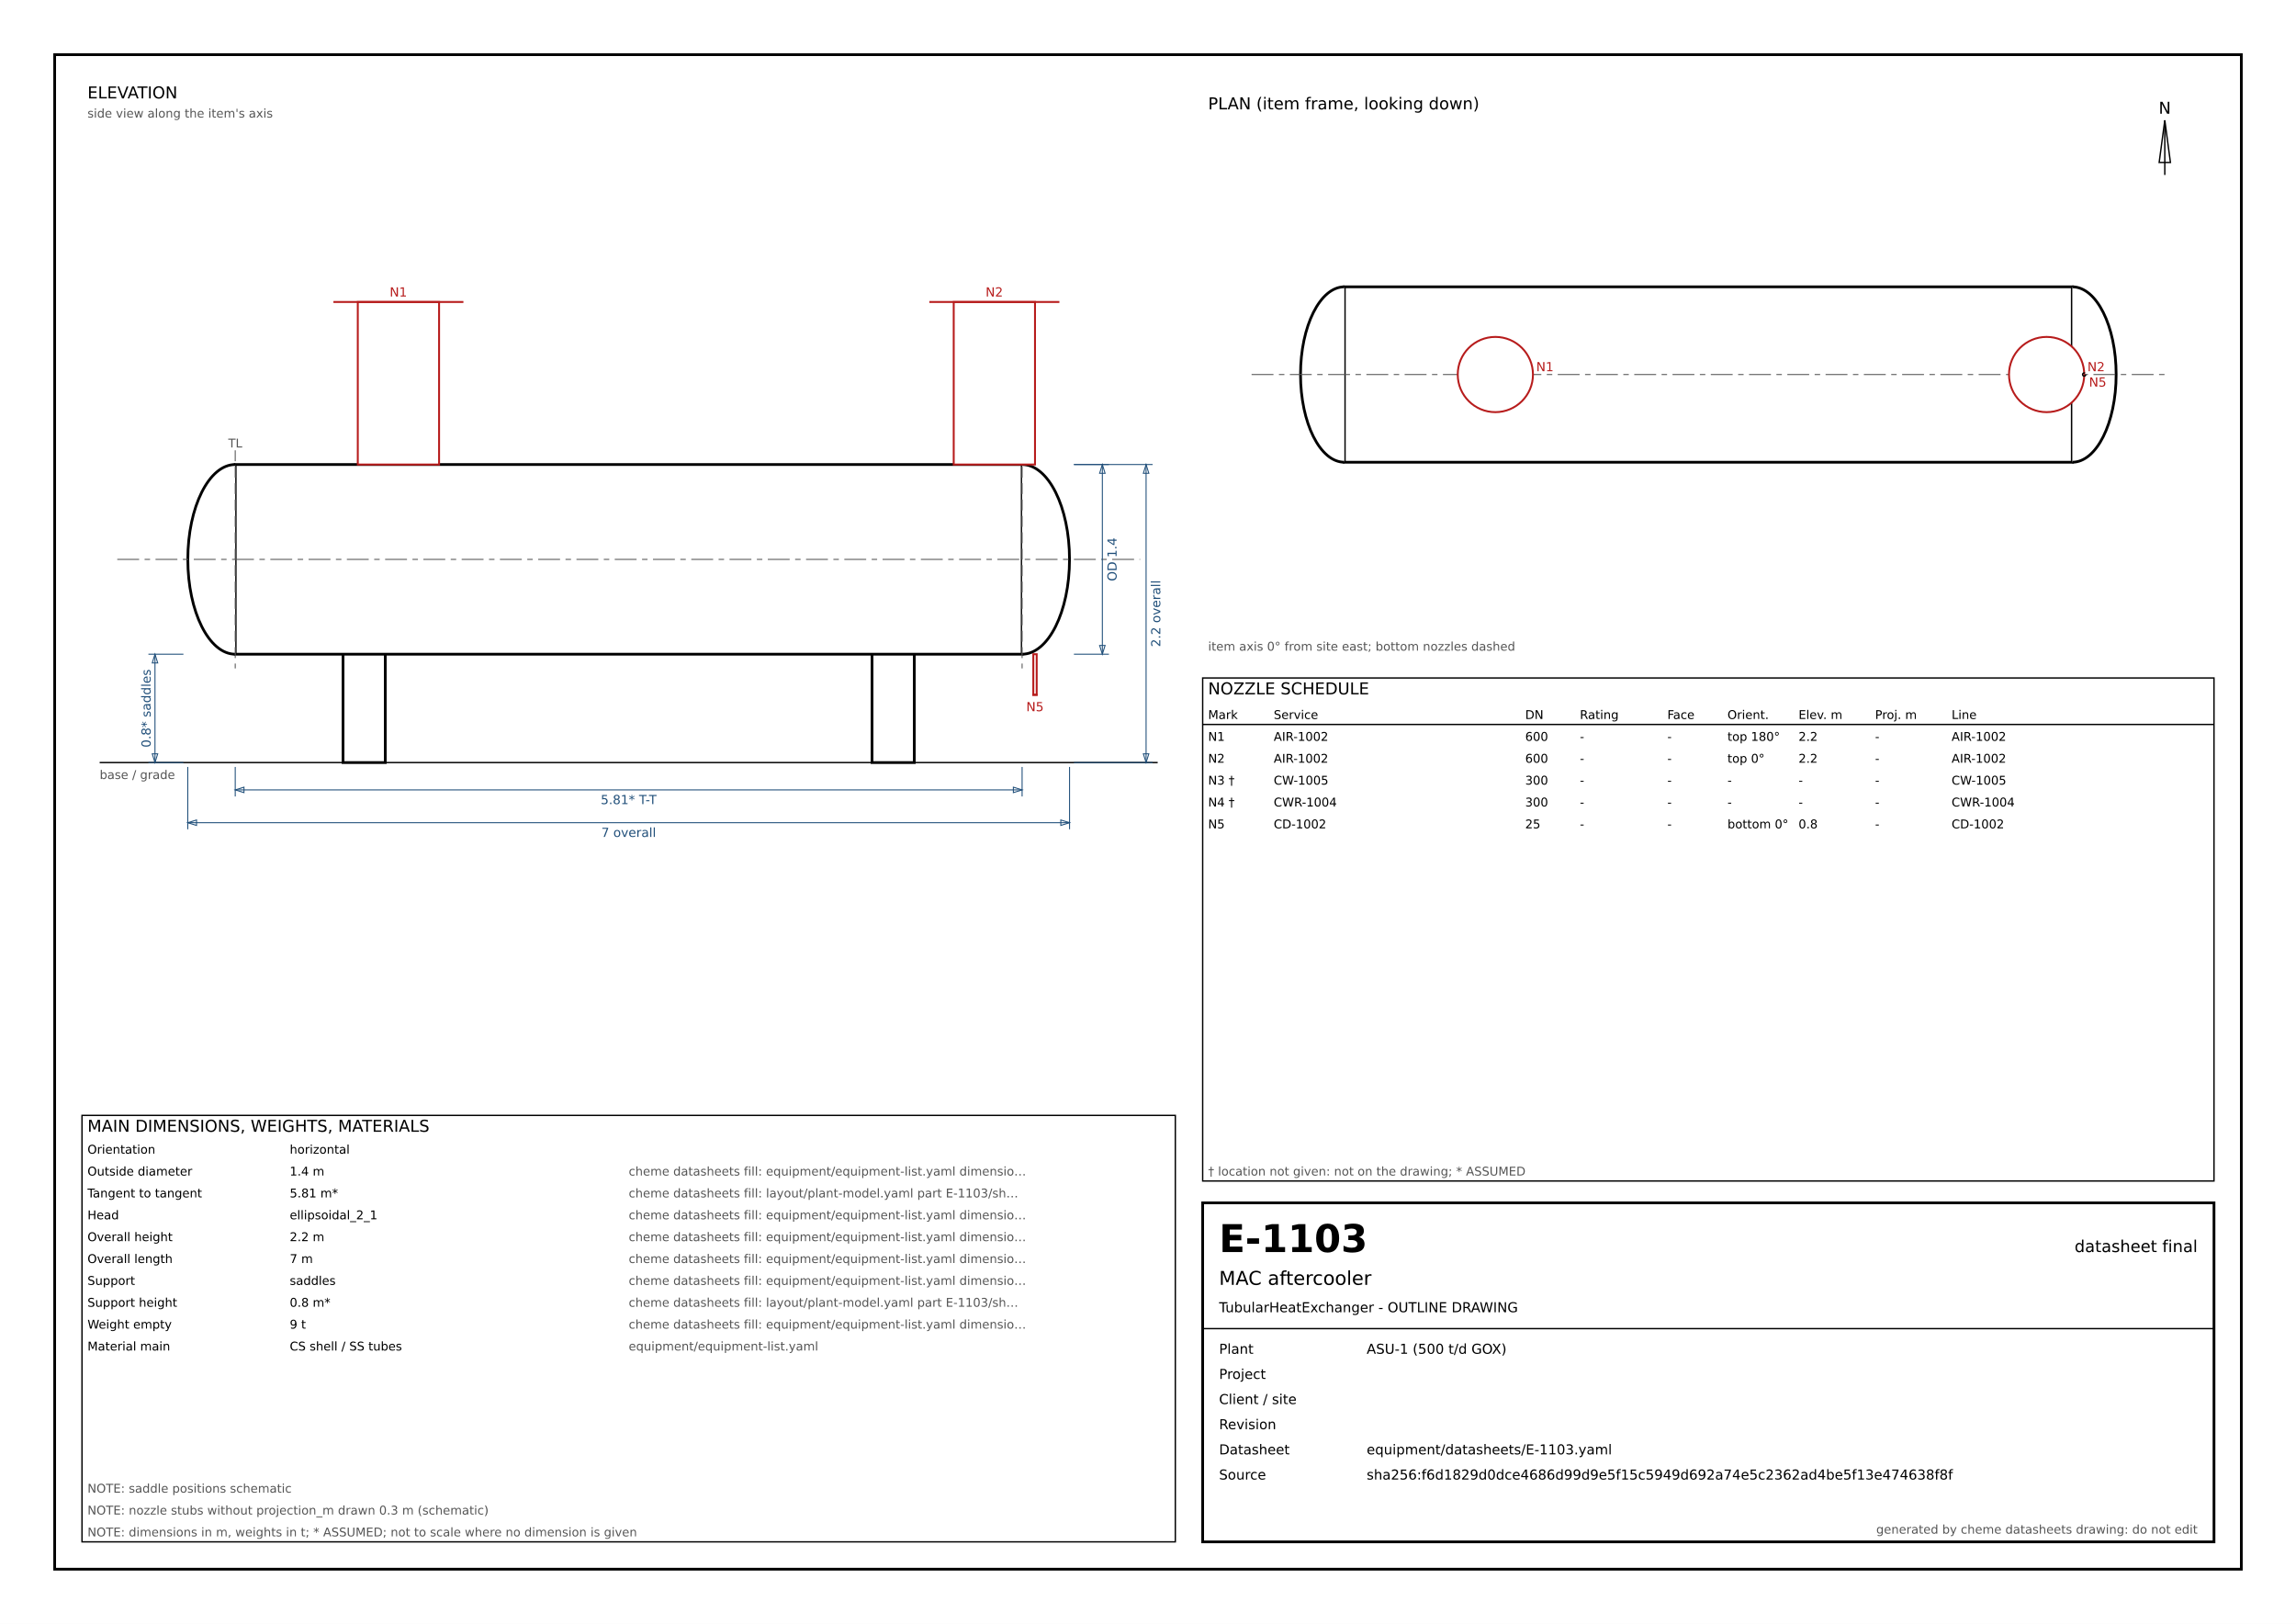
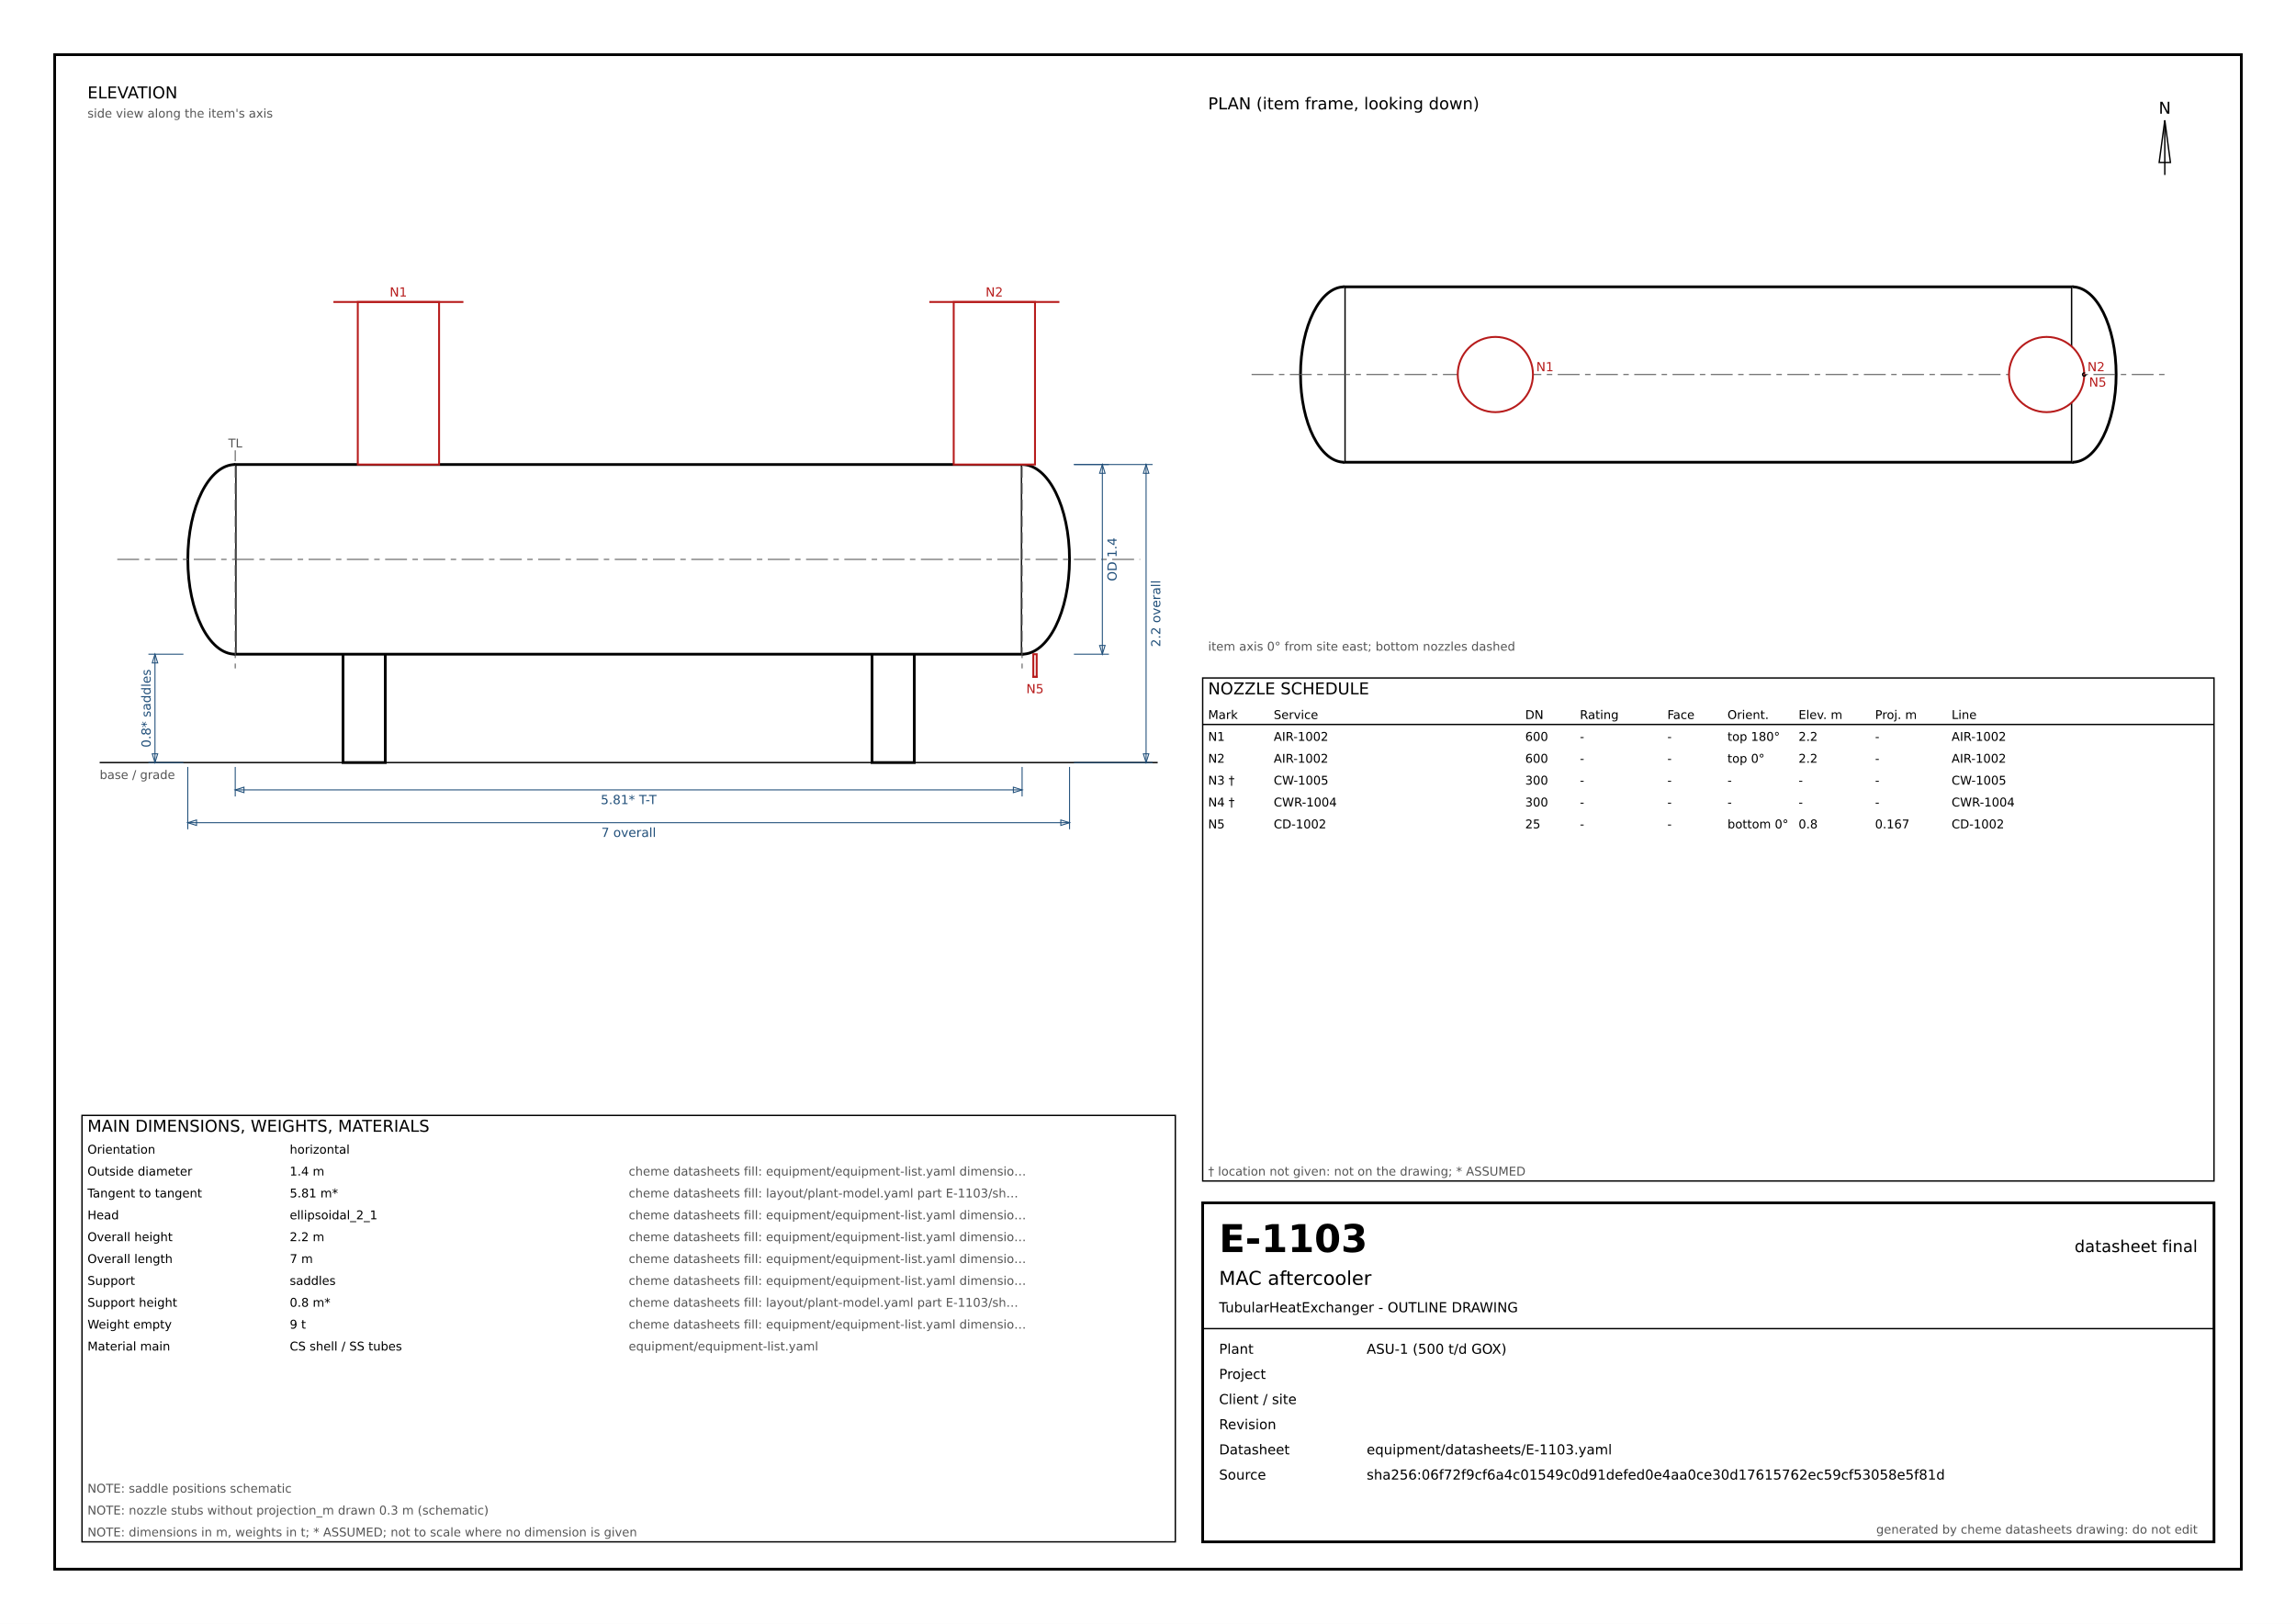
<svg xmlns="http://www.w3.org/2000/svg" width="420mm" height="297mm" viewBox="0 0 420 297">
  <style>
.frame{fill:none;stroke:#000;stroke-width:0.5}
.thin{fill:none;stroke:#000;stroke-width:0.25}
.outline{fill:#fff;stroke:#000;stroke-width:0.5}
.hidden{fill:none;stroke:#000;stroke-width:0.25;stroke-dasharray:1.5 1}
.centre{fill:none;stroke:#555;stroke-width:0.18;stroke-dasharray:4 1 1 1}
.tl{fill:none;stroke:#555;stroke-width:0.18;stroke-dasharray:2 1}
.dim{fill:none;stroke:#1f4e79;stroke-width:0.18}
.nozzle{fill:#fff;stroke:#b71c1c;stroke-width:0.35}
.section{fill:none;stroke:#2e7d32;stroke-width:0.25;stroke-dasharray:2 1}
text{font-family:'DejaVu Sans',Arial,Helvetica,sans-serif;fill:#000}
.t2{font-size:2.2px}.t25{font-size:2.5px}.t3{font-size:3px}.t35{font-size:3.5px}
.t5{font-size:5px;font-weight:bold}.t7{font-size:7px;font-weight:bold}
.dimt{font-size:2.3px;fill:#1f4e79}.nt{font-size:2.3px;fill:#b71c1c}
.note{font-size:2.2px;fill:#555}
.draft{font-size:40px;font-weight:bold;fill:#c62828;fill-opacity:0.12}
</style>
  <rect x="0" y="0" width="420" height="297" fill="#fff" />
  <rect x="10" y="10" width="400" height="277" class="frame" />
  <text x="16" y="18" class="t3" text-anchor="start">ELEVATION</text>
  <rect x="62.75" y="114.45" width="7.73" height="25.02" class="outline" />
  <rect x="159.52" y="114.45" width="7.73" height="25.02" class="outline" />
  <rect x="43.03" y="84.96" width="143.95" height="34.69" class="outline" />
  <path d="M43.03,84.96 A8.67,17.34 0 0 0 43.03,119.65" class="outline" />
  <path d="M186.97,84.96 A8.67,17.34 0 0 1 186.97,119.65" class="outline" />
  <line x1="43.03" y1="82.36" x2="43.03" y2="122.25" class="tl" />
  <text x="43.03" y="81.84" class="note" text-anchor="middle">TL</text>
  <line x1="186.97" y1="82.36" x2="186.97" y2="122.25" class="tl" />
  <text x="186.97" y="81.84" class="note" text-anchor="middle">TL</text>
  <line x1="21.45" y1="102.31" x2="208.55" y2="102.31" class="centre" />
  <line x1="18.23" y1="139.47" x2="211.77" y2="139.47" class="thin" />
  <text x="18.23" y="142.47" class="note" text-anchor="start">base / grade</text>
  <line x1="34.35" y1="140.27" x2="34.35" y2="151.67" class="dim" />
  <line x1="195.65" y1="140.27" x2="195.65" y2="151.67" class="dim" />
  <line x1="34.35" y1="150.47" x2="195.65" y2="150.47" class="dim" />
  <path d="M34.35,150.47 l1.6,0.5 l0,-1 z" class="dim" />
  <path d="M195.65,150.47 l-1.6,0.5 l0,-1 z" class="dim" />
  <text x="115" y="153.07" class="dimt" text-anchor="middle">7 overall</text>
  <line x1="43.03" y1="140.27" x2="43.03" y2="145.67" class="dim" />
  <line x1="186.97" y1="140.27" x2="186.97" y2="145.67" class="dim" />
  <line x1="43.03" y1="144.47" x2="186.97" y2="144.47" class="dim" />
  <path d="M43.03,144.47 l1.6,0.5 l0,-1 z" class="dim" />
  <path d="M186.97,144.47 l-1.6,0.5 l0,-1 z" class="dim" />
  <text x="115" y="147.07" class="dimt" text-anchor="middle">5.81* T-T</text>
  <line x1="196.45" y1="119.65" x2="202.85" y2="119.65" class="dim" />
  <line x1="196.45" y1="84.96" x2="202.85" y2="84.96" class="dim" />
  <line x1="201.65" y1="119.65" x2="201.65" y2="84.96" class="dim" />
  <path d="M201.65,119.65 l0.5,-1.6 l-1,0 z" class="dim" />
  <path d="M201.65,84.96 l0.5,1.6 l-1,0 z" class="dim" />
  <text x="204.25" y="102.31" class="dimt" text-anchor="middle" transform="rotate(-90 204.25 102.31)">OD 1.4</text>
  <line x1="196.45" y1="139.47" x2="210.85" y2="139.47" class="dim" />
  <line x1="196.45" y1="84.96" x2="210.85" y2="84.96" class="dim" />
  <line x1="209.65" y1="139.47" x2="209.65" y2="84.96" class="dim" />
  <path d="M209.65,139.47 l0.5,-1.6 l-1,0 z" class="dim" />
  <path d="M209.65,84.96 l0.5,1.6 l-1,0 z" class="dim" />
  <text x="212.25" y="112.22" class="dimt" text-anchor="middle" transform="rotate(-90 212.25 112.22)">2.2 overall</text>
  <line x1="33.55" y1="139.47" x2="27.15" y2="139.47" class="dim" />
  <line x1="33.55" y1="119.65" x2="27.15" y2="119.65" class="dim" />
  <line x1="28.35" y1="139.47" x2="28.35" y2="119.65" class="dim" />
  <path d="M28.35,139.47 l0.5,-1.6 l-1,0 z" class="dim" />
  <path d="M28.35,119.65 l0.5,1.6 l-1,0 z" class="dim" />
  <text x="27.55" y="129.56" class="dimt" text-anchor="middle" transform="rotate(-90 27.55 129.56)">0.8* saddles</text>
  <rect x="65.45" y="55.23" width="14.87" height="29.73" class="nozzle" />
  <line x1="60.99" y1="55.23" x2="84.77" y2="55.23" class="nozzle" />
  <rect x="174.46" y="55.23" width="14.87" height="29.73" class="nozzle" />
  <line x1="170" y1="55.23" x2="193.79" y2="55.23" class="nozzle" />
-   <rect x="189.02" y="119.65" width="0.62" height="7.43" class="nozzle" />
-   <line x1="188.83" y1="127.08" x2="189.82" y2="127.08" class="nozzle" />
+   <rect x="189.02" y="119.65" width="0.62" height="4.14" class="nozzle" />
+   <line x1="188.83" y1="123.79" x2="189.82" y2="123.79" class="nozzle" />
  <text x="72.88" y="54.23" class="nt" text-anchor="middle">N1</text>
  <text x="181.89" y="54.23" class="nt" text-anchor="middle">N2</text>
-   <text x="189.33" y="130.08" class="nt" text-anchor="middle">N5</text>
+   <text x="189.33" y="126.79" class="nt" text-anchor="middle">N5</text>
  <rect x="245.92" y="52.46" width="133.15" height="32.08" class="outline" />
  <path d="M245.92,52.46 A8.02,16.04 0 0 0 245.92,84.54" class="outline" />
  <path d="M379.08,52.46 A8.02,16.04 0 0 1 379.08,84.54" class="outline" />
  <line x1="228.95" y1="68.5" x2="396.05" y2="68.5" class="centre" />
  <circle cx="273.54" cy="68.5" r="6.88" class="nozzle" />
  <circle cx="374.38" cy="68.5" r="6.88" class="nozzle" />
  <circle cx="381.25" cy="68.5" r="0.29" class="hidden" />
  <text x="281.02" y="67.9" class="nt" text-anchor="start">N1</text>
  <text x="381.85" y="67.9" class="nt" text-anchor="start">N2</text>
  <text x="382.14" y="70.7" class="nt" text-anchor="start">N5</text>
  <line x1="396" y1="32" x2="396" y2="22" class="thin" />
  <path d="M396,22 L394.97,29.71 L397.03,29.71 z" class="thin" />
  <text x="396" y="20.8" class="t3" text-anchor="middle">N</text>
  <text x="221" y="20" class="t3" text-anchor="start">PLAN (item frame, looking down)</text>
  <text x="221" y="119" class="note" text-anchor="start">item axis 0° from site east; bottom nozzles dashed</text>
  <text x="16" y="21.5" class="note" text-anchor="start">side view along the item's axis</text>
  <text x="221" y="127" class="t3" text-anchor="start">NOZZLE SCHEDULE</text>
  <text x="221" y="131.5" class="t2" text-anchor="start">Mark</text>
  <text x="233" y="131.5" class="t2" text-anchor="start">Service</text>
  <text x="279" y="131.5" class="t2" text-anchor="start">DN</text>
  <text x="289" y="131.5" class="t2" text-anchor="start">Rating</text>
  <text x="305" y="131.5" class="t2" text-anchor="start">Face</text>
  <text x="316" y="131.5" class="t2" text-anchor="start">Orient.</text>
  <text x="329" y="131.5" class="t2" text-anchor="start">Elev. m</text>
  <text x="343" y="131.5" class="t2" text-anchor="start">Proj. m</text>
  <text x="357" y="131.5" class="t2" text-anchor="start">Line</text>
  <line x1="220" y1="132.5" x2="405" y2="132.5" class="thin" />
  <text x="221" y="135.5" class="t2" text-anchor="start">N1</text>
  <text x="233" y="135.5" class="t2" text-anchor="start">AIR-1002</text>
  <text x="279" y="135.5" class="t2" text-anchor="start">600</text>
  <text x="289" y="135.5" class="t2" text-anchor="start">-</text>
  <text x="305" y="135.5" class="t2" text-anchor="start">-</text>
  <text x="316" y="135.5" class="t2" text-anchor="start">top 180°</text>
  <text x="329" y="135.5" class="t2" text-anchor="start">2.2</text>
  <text x="343" y="135.5" class="t2" text-anchor="start">-</text>
  <text x="357" y="135.5" class="t2" text-anchor="start">AIR-1002</text>
  <text x="221" y="139.5" class="t2" text-anchor="start">N2</text>
  <text x="233" y="139.5" class="t2" text-anchor="start">AIR-1002</text>
  <text x="279" y="139.5" class="t2" text-anchor="start">600</text>
  <text x="289" y="139.5" class="t2" text-anchor="start">-</text>
  <text x="305" y="139.5" class="t2" text-anchor="start">-</text>
  <text x="316" y="139.5" class="t2" text-anchor="start">top 0°</text>
  <text x="329" y="139.5" class="t2" text-anchor="start">2.2</text>
  <text x="343" y="139.5" class="t2" text-anchor="start">-</text>
  <text x="357" y="139.5" class="t2" text-anchor="start">AIR-1002</text>
  <text x="221" y="143.5" class="t2" text-anchor="start">N3 †</text>
  <text x="233" y="143.5" class="t2" text-anchor="start">CW-1005</text>
  <text x="279" y="143.5" class="t2" text-anchor="start">300</text>
  <text x="289" y="143.5" class="t2" text-anchor="start">-</text>
  <text x="305" y="143.5" class="t2" text-anchor="start">-</text>
  <text x="316" y="143.5" class="t2" text-anchor="start">-</text>
  <text x="329" y="143.5" class="t2" text-anchor="start">-</text>
  <text x="343" y="143.5" class="t2" text-anchor="start">-</text>
  <text x="357" y="143.5" class="t2" text-anchor="start">CW-1005</text>
  <text x="221" y="147.5" class="t2" text-anchor="start">N4 †</text>
  <text x="233" y="147.5" class="t2" text-anchor="start">CWR-1004</text>
  <text x="279" y="147.5" class="t2" text-anchor="start">300</text>
  <text x="289" y="147.5" class="t2" text-anchor="start">-</text>
  <text x="305" y="147.5" class="t2" text-anchor="start">-</text>
  <text x="316" y="147.5" class="t2" text-anchor="start">-</text>
  <text x="329" y="147.5" class="t2" text-anchor="start">-</text>
  <text x="343" y="147.5" class="t2" text-anchor="start">-</text>
  <text x="357" y="147.5" class="t2" text-anchor="start">CWR-1004</text>
  <text x="221" y="151.5" class="t2" text-anchor="start">N5</text>
  <text x="233" y="151.5" class="t2" text-anchor="start">CD-1002</text>
  <text x="279" y="151.5" class="t2" text-anchor="start">25</text>
  <text x="289" y="151.5" class="t2" text-anchor="start">-</text>
  <text x="305" y="151.5" class="t2" text-anchor="start">-</text>
  <text x="316" y="151.5" class="t2" text-anchor="start">bottom 0°</text>
  <text x="329" y="151.5" class="t2" text-anchor="start">0.8</text>
-   <text x="343" y="151.5" class="t2" text-anchor="start">-</text>
+   <text x="343" y="151.5" class="t2" text-anchor="start">0.167</text>
  <text x="357" y="151.5" class="t2" text-anchor="start">CD-1002</text>
  <text x="221" y="215" class="note" text-anchor="start">† location not given: not on the drawing; * ASSUMED</text>
  <rect x="220" y="124" width="185" height="92" class="thin" />
  <text x="16" y="207" class="t3" text-anchor="start">MAIN DIMENSIONS, WEIGHTS, MATERIALS</text>
  <text x="16" y="211" class="t2" text-anchor="start">Orientation</text>
  <text x="53" y="211" class="t2" text-anchor="start">horizontal</text>
  <text x="115" y="211" class="note" text-anchor="start" />
  <text x="16" y="215" class="t2" text-anchor="start">Outside diameter</text>
  <text x="53" y="215" class="t2" text-anchor="start">1.4 m</text>
  <text x="115" y="215" class="note" text-anchor="start">cheme datasheets fill: equipment/equipment-list.yaml dimensio…</text>
  <text x="16" y="219" class="t2" text-anchor="start">Tangent to tangent</text>
  <text x="53" y="219" class="t2" text-anchor="start">5.81 m*</text>
  <text x="115" y="219" class="note" text-anchor="start">cheme datasheets fill: layout/plant-model.yaml part E-1103/sh…</text>
  <text x="16" y="223" class="t2" text-anchor="start">Head</text>
  <text x="53" y="223" class="t2" text-anchor="start">ellipsoidal_2_1</text>
  <text x="115" y="223" class="note" text-anchor="start">cheme datasheets fill: equipment/equipment-list.yaml dimensio…</text>
  <text x="16" y="227" class="t2" text-anchor="start">Overall height</text>
  <text x="53" y="227" class="t2" text-anchor="start">2.2 m</text>
  <text x="115" y="227" class="note" text-anchor="start">cheme datasheets fill: equipment/equipment-list.yaml dimensio…</text>
  <text x="16" y="231" class="t2" text-anchor="start">Overall length</text>
  <text x="53" y="231" class="t2" text-anchor="start">7 m</text>
  <text x="115" y="231" class="note" text-anchor="start">cheme datasheets fill: equipment/equipment-list.yaml dimensio…</text>
  <text x="16" y="235" class="t2" text-anchor="start">Support</text>
  <text x="53" y="235" class="t2" text-anchor="start">saddles</text>
  <text x="115" y="235" class="note" text-anchor="start">cheme datasheets fill: equipment/equipment-list.yaml dimensio…</text>
  <text x="16" y="239" class="t2" text-anchor="start">Support height</text>
  <text x="53" y="239" class="t2" text-anchor="start">0.8 m*</text>
  <text x="115" y="239" class="note" text-anchor="start">cheme datasheets fill: layout/plant-model.yaml part E-1103/sh…</text>
  <text x="16" y="243" class="t2" text-anchor="start">Weight empty</text>
  <text x="53" y="243" class="t2" text-anchor="start">9 t</text>
  <text x="115" y="243" class="note" text-anchor="start">cheme datasheets fill: equipment/equipment-list.yaml dimensio…</text>
  <text x="16" y="247" class="t2" text-anchor="start">Material main</text>
  <text x="53" y="247" class="t2" text-anchor="start">CS shell / SS tubes</text>
  <text x="115" y="247" class="note" text-anchor="start">equipment/equipment-list.yaml</text>
  <text x="16" y="273" class="note" text-anchor="start">NOTE: saddle positions schematic</text>
  <text x="16" y="277" class="note" text-anchor="start">NOTE: nozzle stubs without projection_m drawn 0.3 m (schematic)</text>
  <text x="16" y="281" class="note" text-anchor="start">NOTE: dimensions in m, weights in t; * ASSUMED; not to scale where no dimension is given</text>
  <rect x="15" y="204" width="200" height="78" class="thin" />
  <rect x="220" y="220" width="185" height="62" class="frame" />
  <text x="223" y="229" class="t7" text-anchor="start">E-1103</text>
  <text x="223" y="235" class="t35" text-anchor="start">MAC aftercooler</text>
  <text x="223" y="240" class="t25" text-anchor="start">TubularHeatExchanger - OUTLINE DRAWING</text>
  <line x1="220" y1="243" x2="405" y2="243" class="thin" />
  <text x="223" y="247.6" class="t25" text-anchor="start">Plant</text>
  <text x="250" y="247.6" class="t25" text-anchor="start">ASU-1 (500 t/d GOX)</text>
  <text x="223" y="252.2" class="t25" text-anchor="start">Project</text>
  <text x="250" y="252.2" class="t25" text-anchor="start" />
  <text x="223" y="256.8" class="t25" text-anchor="start">Client / site</text>
  <text x="250" y="256.8" class="t25" text-anchor="start" />
  <text x="223" y="261.4" class="t25" text-anchor="start">Revision</text>
  <text x="250" y="261.4" class="t25" text-anchor="start" />
  <text x="223" y="266" class="t25" text-anchor="start">Datasheet</text>
  <text x="250" y="266" class="t25" text-anchor="start">equipment/datasheets/E-1103.yaml</text>
  <text x="223" y="270.6" class="t25" text-anchor="start">Source</text>
-   <text x="250" y="270.6" class="t25" text-anchor="start">sha256:f6d1829d0dce4686d99d9e5f15c5949d692a74e5c2362ad4be5f13e474638f8f</text>
+   <text x="250" y="270.6" class="t25" text-anchor="start">sha256:06f72f9cf6a4c01549c0d91defed0e4aa0ce30d17615762ec59cf53058e5f81d</text>
  <text x="402" y="229" class="t3" text-anchor="end">datasheet final</text>
  <text x="402" y="280.5" class="note" text-anchor="end">generated by cheme datasheets drawing: do not edit</text>
</svg>
